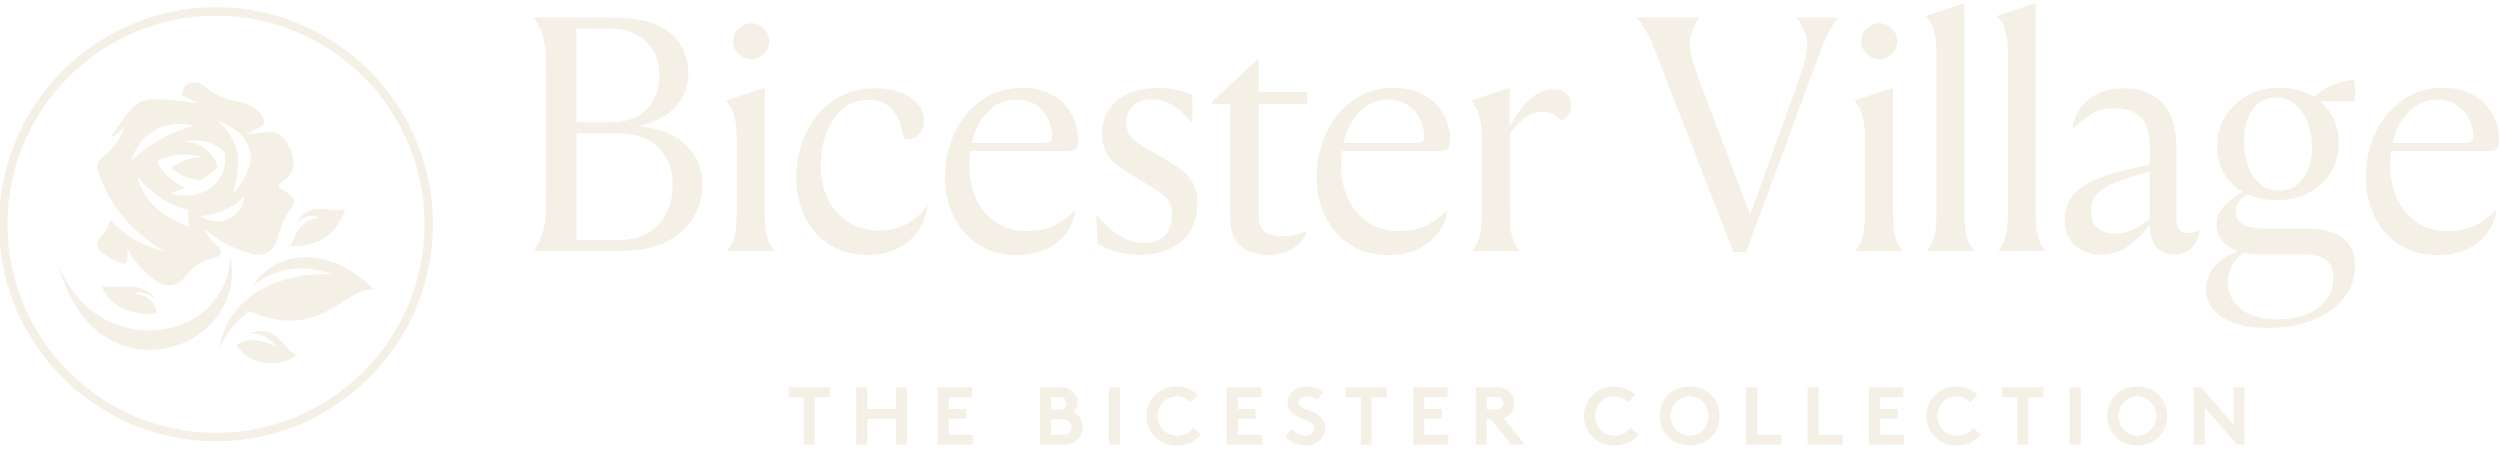
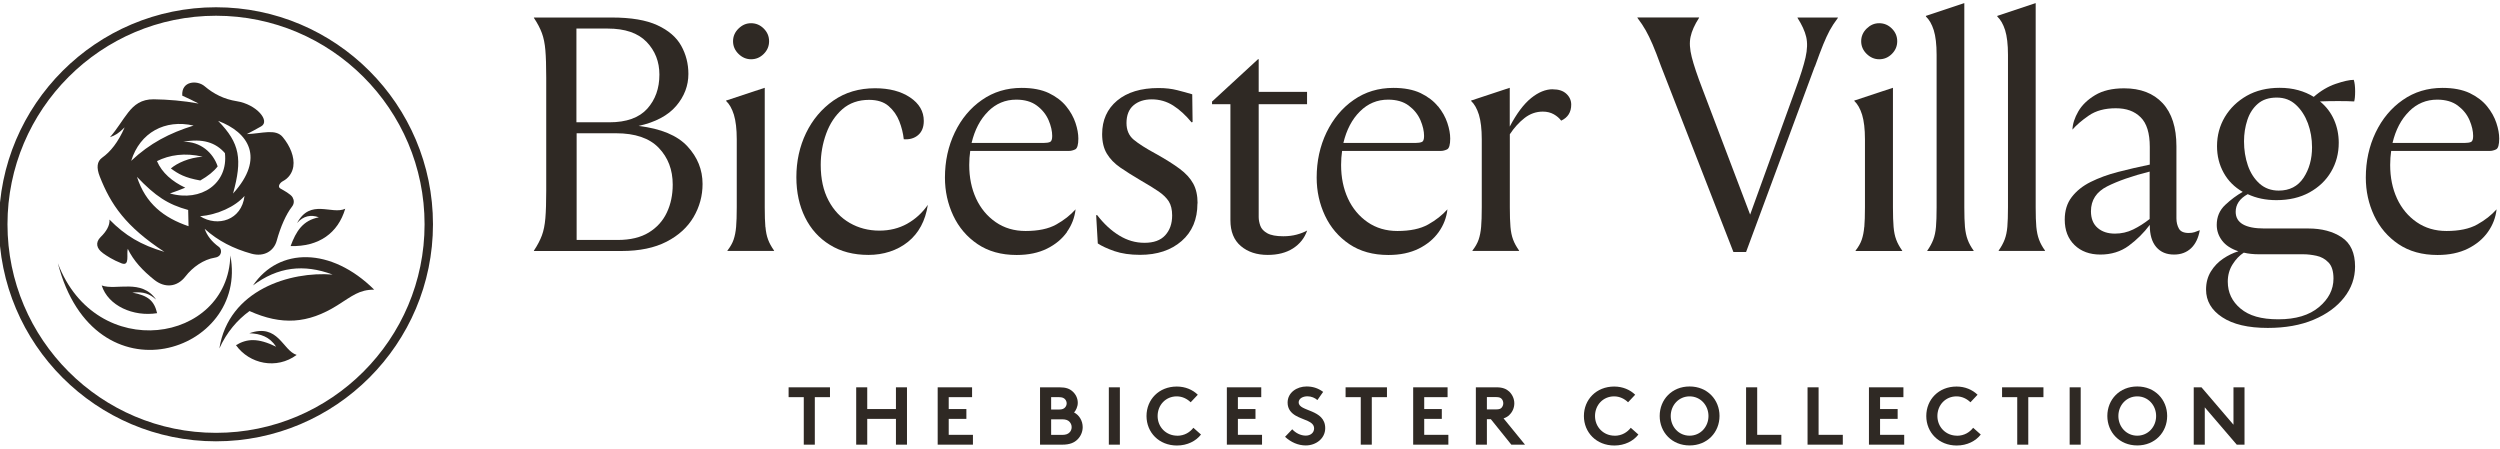
<svg xmlns="http://www.w3.org/2000/svg" class="logo-svg" height="63" id="Layer_1" viewBox="0 0 351 63" width="351">
  <defs>
    <style>
      .cls1 {
-         fill: #f5f0e6;
+         fill: #2f2924;
      }
               @media (max-width: 768px) {
    .logo-svg {
 margin-right: 16px;
        width: 226px; 
      height: 54px;
    }
  }
    </style>
  </defs>
  <path class="cls1" d="M89.67,17.68c2.37-.53,4.13-1.47,5.27-2.81,1.14-1.34,1.71-2.84,1.71-4.49,0-1.44-.34-2.75-1.01-3.96-.67-1.2-1.79-2.16-3.35-2.88-1.56-.72-3.68-1.08-6.37-1.08h-10.96v.05c.5.75.87,1.46,1.12,2.13.25.67.41,1.47.49,2.41.08.94.12,2.22.12,3.84v15.92c0,1.59-.04,2.86-.12,3.82-.08.95-.24,1.76-.49,2.43-.25.67-.62,1.38-1.12,2.13v.05h12.31c2.53,0,4.63-.44,6.32-1.31s2.95-2.03,3.79-3.46c.84-1.44,1.26-2.98,1.26-4.64,0-2-.71-3.76-2.13-5.29-1.42-1.53-3.71-2.48-6.86-2.86ZM80.92,4.01h4.4c2.43,0,4.25.62,5.46,1.87,1.2,1.25,1.8,2.78,1.8,4.59,0,1.94-.57,3.53-1.71,4.8-1.14,1.26-2.91,1.9-5.31,1.9h-4.63V4.01ZM93.63,29.83c-.55,1.17-1.39,2.11-2.53,2.81-1.14.7-2.6,1.05-4.38,1.05h-5.76v-14.98h5.53c2.68,0,4.68.68,5.99,2.04,1.31,1.36,1.97,3.08,1.97,5.17,0,1.44-.27,2.74-.82,3.91Z" />
  <path class="cls1" d="M107.46,31.87c-.06-.69-.09-1.61-.09-2.76V12.34h-.05l-5.38,1.78v.05c.47.44.83,1.08,1.1,1.94.26.86.4,2.01.4,3.44v9.55c0,1.15-.03,2.08-.09,2.76-.06.69-.18,1.28-.35,1.78-.17.5-.46,1.01-.87,1.54v.05h6.55v-.05c-.37-.53-.66-1.04-.84-1.54-.19-.5-.31-1.09-.37-1.78Z" />
  <path class="cls1" d="M105.45,8.32c.69,0,1.28-.25,1.78-.75.5-.5.75-1.09.75-1.78s-.25-1.28-.75-1.78c-.5-.5-1.09-.75-1.78-.75s-1.24.25-1.76.75c-.51.5-.77,1.09-.77,1.78s.26,1.28.77,1.78c.51.5,1.1.75,1.76.75Z" />
  <path class="cls1" d="M127.36,31.42c-1.16.64-2.45.96-3.89.96-1.53,0-2.92-.36-4.17-1.08-1.25-.72-2.24-1.76-2.97-3.14-.73-1.37-1.1-3.04-1.1-5.01,0-1.53.26-3,.77-4.4.51-1.4,1.27-2.54,2.27-3.42,1-.87,2.25-1.31,3.75-1.31,1.16,0,2.07.29,2.74.87.67.58,1.17,1.29,1.5,2.13.33.84.54,1.69.63,2.53.81.06,1.48-.13,2.01-.58.53-.45.8-1.12.8-1.99,0-1.34-.64-2.44-1.92-3.3-1.28-.86-2.92-1.29-4.92-1.29-2.25,0-4.2.58-5.85,1.73-1.65,1.16-2.93,2.68-3.84,4.56-.91,1.89-1.36,3.96-1.36,6.2,0,2.12.41,4,1.22,5.64s1.97,2.93,3.49,3.86c1.51.94,3.32,1.41,5.41,1.41s4.03-.61,5.55-1.83c1.51-1.22,2.44-2.95,2.79-5.2-.78,1.12-1.75,2.01-2.9,2.65Z" />
  <path class="cls1" d="M149.79,32.57c.69-.97,1.09-2.03,1.22-3.18-.72.81-1.62,1.52-2.71,2.13-1.09.61-2.53.91-4.31.91-1.59,0-2.99-.41-4.19-1.24-1.2-.83-2.12-1.94-2.76-3.32-.64-1.39-.96-2.96-.96-4.71,0-.69.05-1.34.14-1.97h13.86c.28,0,.57-.07.87-.21s.45-.65.45-1.52c0-.66-.13-1.39-.4-2.2-.27-.81-.7-1.59-1.31-2.34s-1.42-1.36-2.43-1.85c-1.01-.48-2.29-.73-3.82-.73-2.09,0-3.95.56-5.57,1.69-1.62,1.12-2.9,2.65-3.82,4.57-.92,1.92-1.38,4.03-1.38,6.34,0,1.9.39,3.68,1.17,5.34.78,1.65,1.92,2.99,3.42,4,1.5,1.01,3.32,1.52,5.48,1.52,1.65,0,3.07-.3,4.26-.89,1.19-.59,2.12-1.37,2.81-2.34ZM138.72,15.65c1.11-1.11,2.43-1.66,3.96-1.66,1.19,0,2.15.28,2.9.84.75.56,1.29,1.24,1.64,2.04.34.8.51,1.54.51,2.22,0,.47-.1.75-.3.84-.2.09-.51.14-.91.14h-10.11c.44-1.84,1.21-3.32,2.32-4.42Z" />
  <path class="cls1" d="M168.14,28.54c0-1.09-.2-2.01-.61-2.76-.41-.75-1.04-1.44-1.9-2.08-.86-.64-1.96-1.33-3.3-2.08-1.44-.78-2.49-1.45-3.16-2.01s-1.01-1.34-1.01-2.34c0-1.09.33-1.92.98-2.48.66-.56,1.51-.84,2.58-.84s2.09.29,3,.87c.91.58,1.76,1.37,2.58,2.36l.14-.05-.05-3.89c-.62-.19-1.33-.38-2.11-.58-.78-.2-1.65-.3-2.62-.3-2.47,0-4.4.59-5.81,1.76-1.4,1.17-2.11,2.74-2.11,4.71,0,1.09.22,2.01.66,2.74.44.73,1.06,1.38,1.87,1.94.81.56,1.78,1.17,2.9,1.83,1.03.59,1.87,1.11,2.5,1.54.64.44,1.12.91,1.43,1.4.31.5.47,1.15.47,1.97,0,1.16-.33,2.08-.98,2.79s-1.62,1.05-2.9,1.05-2.43-.34-3.56-1.03-2.15-1.64-3.09-2.86h-.14l.23,3.98c.56.37,1.34.73,2.34,1.08,1,.34,2.2.52,3.6.52,2.4,0,4.35-.65,5.83-1.94,1.48-1.29,2.22-3.05,2.22-5.27Z" />
  <path class="cls1" d="M183.5,32.38c-.41.22-.89.41-1.45.56s-1.19.23-1.87.23c-1,0-1.75-.14-2.25-.42-.5-.28-.83-.63-.98-1.05s-.23-.83-.23-1.24v-15.83h6.79v-1.73h-6.79v-4.59h-.09l-6.46,5.95v.37h2.58v16.29c0,1.59.49,2.8,1.47,3.63.98.83,2.24,1.24,3.77,1.24,1.4,0,2.58-.3,3.54-.91.95-.61,1.62-1.44,1.99-2.5Z" />
  <path class="cls1" d="M201.88,14.92c-.61-.75-1.42-1.36-2.43-1.85-1.02-.48-2.29-.73-3.82-.73-2.09,0-3.95.56-5.57,1.69-1.62,1.12-2.89,2.65-3.82,4.57-.92,1.92-1.38,4.03-1.38,6.34,0,1.9.39,3.68,1.17,5.34.78,1.65,1.92,2.99,3.42,4,1.5,1.01,3.32,1.52,5.48,1.52,1.65,0,3.07-.3,4.26-.89,1.19-.59,2.12-1.37,2.81-2.34.69-.97,1.09-2.03,1.22-3.18-.72.81-1.62,1.52-2.71,2.13-1.09.61-2.53.91-4.31.91-1.59,0-2.99-.41-4.19-1.24s-2.12-1.94-2.76-3.32c-.64-1.39-.96-2.96-.96-4.71,0-.69.05-1.34.14-1.97h13.86c.28,0,.57-.07.87-.21s.45-.65.45-1.52c0-.66-.13-1.39-.4-2.2-.27-.81-.7-1.59-1.31-2.34ZM199.63,19.93c-.2.09-.51.14-.91.14h-10.11c.44-1.84,1.21-3.32,2.32-4.42,1.11-1.11,2.43-1.66,3.96-1.66,1.19,0,2.15.28,2.9.84.75.56,1.29,1.24,1.64,2.04.34.8.51,1.54.51,2.22,0,.47-.1.75-.3.84Z" />
  <path class="cls1" d="M218.01,12.53c-1,0-2.01.41-3.04,1.24-1.03.83-2.03,2.16-3,4v-5.43h-.05l-5.38,1.78v.05c.47.44.83,1.08,1.1,1.94.26.86.4,2.01.4,3.44v9.55c0,1.15-.03,2.08-.09,2.76-.06.69-.18,1.28-.35,1.78-.17.5-.46,1.01-.87,1.54v.05h6.55v-.05c-.37-.53-.66-1.04-.84-1.54-.19-.5-.31-1.09-.37-1.78-.06-.69-.09-1.61-.09-2.76v-10.25c.62-.94,1.32-1.7,2.08-2.29.76-.59,1.62-.89,2.55-.89.59,0,1.11.13,1.55.38.44.25.78.55,1.03.89.94-.44,1.41-1.19,1.41-2.25,0-.59-.23-1.1-.68-1.52-.45-.42-1.08-.63-1.9-.63Z" />
  <path class="cls1" d="M254.81,9.35c.47-1.31.86-2.35,1.17-3.11.31-.76.62-1.42.91-1.97.3-.55.68-1.13,1.15-1.76v-.05h-5.67v.05c.62.97,1.03,1.86,1.22,2.67.19.81.16,1.77-.09,2.88-.25,1.11-.72,2.6-1.41,4.47l-6.37,17.6-6.7-17.65c-.72-1.87-1.22-3.36-1.5-4.47-.28-1.11-.34-2.06-.16-2.86.17-.8.57-1.68,1.19-2.65v-.05h-8.66v.05c.47.62.86,1.21,1.17,1.76.31.55.63,1.2.96,1.97.33.77.73,1.79,1.19,3.07l10.16,26.08h1.78l9.64-26.03Z" />
  <path class="cls1" d="M261.74,31.87c-.06.69-.18,1.28-.35,1.78-.17.5-.46,1.01-.87,1.54v.05h6.55v-.05c-.37-.53-.66-1.04-.84-1.54-.19-.5-.31-1.09-.37-1.78-.06-.69-.09-1.61-.09-2.76V12.34h-.05l-5.38,1.78v.05c.47.44.83,1.08,1.1,1.94.26.86.4,2.01.4,3.44v9.55c0,1.15-.03,2.08-.09,2.76Z" />
  <path class="cls1" d="M263.84,8.32c.69,0,1.28-.25,1.78-.75.5-.5.75-1.09.75-1.78s-.25-1.28-.75-1.78c-.5-.5-1.09-.75-1.78-.75s-1.24.25-1.76.75c-.51.5-.77,1.09-.77,1.78s.26,1.28.77,1.78c.52.5,1.1.75,1.76.75Z" />
  <path class="cls1" d="M271.9,7.71v21.4c0,1.15-.03,2.08-.09,2.76-.06.69-.19,1.28-.38,1.78-.19.5-.47,1.01-.84,1.54v.05h6.51v-.05c-.38-.53-.66-1.04-.84-1.54-.19-.5-.31-1.09-.38-1.78-.06-.69-.09-1.61-.09-2.76V.45h-.05l-5.34,1.78v.09c.47.44.83,1.08,1.1,1.92.26.84.4,2,.4,3.46Z" />
  <path class="cls1" d="M285.9,31.87c-.06-.69-.09-1.61-.09-2.76V.45h-.05l-5.34,1.78v.09c.47.44.83,1.08,1.1,1.92.26.84.4,2,.4,3.46v21.4c0,1.15-.03,2.08-.09,2.76-.06.69-.19,1.28-.38,1.78-.19.5-.47,1.01-.84,1.54v.05h6.51v-.05c-.38-.53-.66-1.04-.84-1.54-.19-.5-.31-1.09-.38-1.78Z" />
  <path class="cls1" d="M308.14,32.59c-.25.08-.53.12-.84.12-.69,0-1.15-.2-1.38-.61-.23-.41-.35-.89-.35-1.45v-10.11c0-2.65-.65-4.67-1.94-6.06-1.3-1.39-3.1-2.08-5.41-2.08-1.65,0-3.01.32-4.07.96-1.06.64-1.85,1.4-2.36,2.29-.51.89-.79,1.74-.82,2.55.53-.62,1.29-1.28,2.29-1.97,1-.69,2.26-1.03,3.79-1.03s2.63.42,3.49,1.26c.86.84,1.29,2.23,1.29,4.17v2.48c-1.53.31-3.01.66-4.45,1.03s-2.71.84-3.84,1.4-2.01,1.27-2.67,2.13c-.66.86-.98,1.91-.98,3.16,0,1.5.46,2.69,1.38,3.58.92.89,2.13,1.33,3.63,1.33s2.86-.41,3.98-1.24c1.12-.83,2.11-1.8,2.95-2.93v.05c0,1.34.3,2.36.91,3.07s1.44,1.05,2.5,1.05c.97,0,1.76-.3,2.39-.89.62-.59,1.03-1.44,1.22-2.53-.22.09-.45.18-.7.26ZM301.81,30.75c-.75.59-1.52,1.08-2.32,1.47-.8.39-1.65.58-2.55.58-1,0-1.81-.26-2.43-.8-.62-.53-.94-1.31-.94-2.34,0-1.56.76-2.72,2.27-3.49,1.51-.76,3.5-1.46,5.97-2.08v6.65Z" />
  <path class="cls1" d="M330.52,14.26c.09-.28.14-.76.14-1.43s-.06-1.21-.19-1.62c-.59,0-1.44.19-2.53.56-1.09.37-2.12.98-3.09,1.83-.66-.41-1.38-.72-2.18-.94-.8-.22-1.66-.33-2.6-.33-1.78,0-3.32.38-4.63,1.12-1.31.75-2.33,1.74-3.07,2.97-.73,1.23-1.1,2.6-1.1,4.1,0,1.37.31,2.62.94,3.75.62,1.12,1.51,2.01,2.67,2.67-.84.47-1.66,1.08-2.46,1.83-.8.75-1.19,1.69-1.19,2.81,0,.81.25,1.54.75,2.2.5.66,1.26,1.16,2.29,1.5-.72.22-1.43.56-2.13,1.03-.7.47-1.28,1.07-1.73,1.8-.45.73-.68,1.58-.68,2.55,0,1.59.76,2.89,2.27,3.88,1.51,1,3.64,1.5,6.39,1.5,2.47,0,4.61-.38,6.44-1.15,1.83-.77,3.25-1.8,4.28-3.11,1.03-1.31,1.54-2.76,1.54-4.36,0-1.9-.62-3.27-1.87-4.1-1.25-.83-2.81-1.24-4.68-1.24h-6.18c-2.68,0-4.03-.78-4.03-2.34,0-1.03.56-1.86,1.69-2.48,1.19.56,2.53.84,4.03.84,1.78,0,3.32-.36,4.63-1.08,1.31-.72,2.33-1.69,3.04-2.9.72-1.22,1.08-2.58,1.08-4.07,0-1.15-.22-2.23-.66-3.23-.44-1-1.09-1.86-1.97-2.58.72-.03,1.57-.05,2.55-.05s1.72.02,2.22.05ZM315.02,35.47c.66.16,1.37.23,2.15.23h6.23c.56,0,1.17.07,1.83.21.66.14,1.22.45,1.69.94.47.48.7,1.24.7,2.27,0,1.53-.68,2.86-2.04,4-1.36,1.14-3.25,1.71-5.69,1.71s-4.11-.5-5.31-1.5c-1.2-1-1.8-2.26-1.8-3.79,0-.91.23-1.72.68-2.43.45-.72.98-1.26,1.57-1.64ZM323.42,24.96c-.8,1.2-1.96,1.8-3.49,1.8-1.06,0-1.96-.33-2.69-.98-.73-.66-1.28-1.51-1.64-2.55-.36-1.05-.54-2.18-.54-3.39,0-1.06.16-2.06.47-3,.31-.94.8-1.69,1.47-2.27.67-.58,1.55-.87,2.65-.87s1.96.34,2.69,1.01c.73.67,1.29,1.54,1.69,2.6.39,1.06.58,2.19.58,3.37,0,1.65-.4,3.08-1.19,4.28Z" />
  <path class="cls1" d="M349.57,21.19c.28,0,.57-.07.87-.21s.45-.65.45-1.52c0-.66-.13-1.39-.4-2.2-.27-.81-.7-1.59-1.31-2.34-.61-.75-1.42-1.36-2.43-1.85-1.02-.48-2.29-.73-3.82-.73-2.09,0-3.95.56-5.57,1.69-1.62,1.12-2.9,2.65-3.82,4.57-.92,1.92-1.38,4.03-1.38,6.34,0,1.9.39,3.68,1.17,5.34.78,1.65,1.92,2.99,3.42,4,1.5,1.01,3.32,1.52,5.48,1.52,1.65,0,3.07-.3,4.26-.89,1.19-.59,2.12-1.37,2.81-2.34.69-.97,1.09-2.03,1.22-3.18-.72.81-1.62,1.52-2.72,2.13-1.09.61-2.53.91-4.31.91-1.59,0-2.99-.41-4.19-1.24s-2.12-1.94-2.76-3.32c-.64-1.39-.96-2.96-.96-4.71,0-.69.05-1.34.14-1.97h13.86ZM338.22,15.65c1.11-1.11,2.43-1.66,3.96-1.66,1.19,0,2.15.28,2.9.84.75.56,1.29,1.24,1.64,2.04.34.8.51,1.54.51,2.22,0,.47-.1.75-.3.84-.2.09-.51.14-.91.14h-10.11c.44-1.84,1.21-3.32,2.32-4.42Z" />
  <polygon class="cls1" points="110.72 55.76 112.85 55.76 112.85 62.43 114.4 62.43 114.4 55.76 116.53 55.76 116.53 54.38 110.72 54.38 110.72 55.76" />
  <polygon class="cls1" points="125.79 57.43 121.76 57.43 121.76 54.38 120.21 54.38 120.21 62.43 121.76 62.43 121.76 58.81 125.79 58.81 125.79 62.43 127.34 62.43 127.34 54.38 125.79 54.38 125.79 57.43" />
  <polygon class="cls1" points="133.2 58.81 135.68 58.81 135.68 57.43 133.2 57.43 133.2 55.76 136.48 55.76 136.48 54.38 131.65 54.38 131.65 62.43 136.6 62.43 136.6 61.05 133.2 61.05 133.2 58.81" />
  <path class="cls1" d="M150.8,57.91c.26-.28.52-.82.52-1.35,0-.66-.3-1.23-.75-1.62-.39-.35-.9-.56-1.81-.56h-2.74v8.05h3.14c1.04,0,1.66-.28,2.11-.72.45-.44.74-1.06.74-1.74,0-.9-.5-1.7-1.21-2.06ZM147.58,55.76h1.09c.48,0,.7.12.86.29.14.15.23.36.23.58s-.09.43-.23.58c-.16.17-.38.29-.86.29h-1.09v-1.73ZM150.17,60.7c-.2.22-.5.36-1.04.36h-1.55v-2.19h1.55c.54,0,.84.14,1.04.36.18.2.29.45.29.74s-.1.54-.29.74Z" />
  <rect class="cls1" height="8.05" width="1.55" x="155.68" y="54.38" />
  <path class="cls1" d="M165.28,61.17c-1.55,0-2.75-1.2-2.75-2.76s1.15-2.76,2.68-2.76c.79,0,1.47.35,1.96.83l1-1.06c-.72-.7-1.75-1.15-2.95-1.15-2.51,0-4.25,1.83-4.25,4.14s1.76,4.14,4.27,4.14c1.47,0,2.67-.63,3.38-1.54l-1.07-.95c-.47.61-1.23,1.12-2.28,1.12Z" />
  <polygon class="cls1" points="173.8 58.81 176.27 58.81 176.27 57.43 173.8 57.43 173.8 55.76 177.08 55.76 177.08 54.38 172.25 54.38 172.25 62.43 177.19 62.43 177.19 61.05 173.8 61.05 173.8 58.81" />
  <path class="cls1" d="M182.33,56.52c0-.62.66-.88,1.24-.88.53,0,1.07.23,1.39.53l.81-1.15c-.76-.56-1.52-.76-2.33-.76-1.33,0-2.66.83-2.66,2.27,0,.91.51,1.46,1.14,1.83,1.08.63,2.58.76,2.58,1.79,0,.59-.48,1.01-1.17,1.01-.74,0-1.44-.38-1.9-.89l-1.01,1.06c.83.76,1.83,1.21,2.91,1.21,1.45,0,2.73-.99,2.73-2.42,0-2.71-3.72-2.31-3.72-3.61Z" />
  <polygon class="cls1" points="188.92 55.76 191.05 55.76 191.05 62.43 192.6 62.43 192.6 55.76 194.73 55.76 194.73 54.38 188.92 54.38 188.92 55.76" />
  <polygon class="cls1" points="199.96 58.81 202.43 58.81 202.43 57.43 199.96 57.43 199.96 55.76 203.24 55.76 203.24 54.38 198.41 54.38 198.41 62.43 203.35 62.43 203.35 61.05 199.96 61.05 199.96 58.81" />
  <path class="cls1" d="M211.9,58.27c.44-.41.71-1,.71-1.64s-.28-1.23-.71-1.65c-.4-.37-.93-.6-1.76-.6h-2.93v8.05h1.55v-3.57h.56l2.87,3.57h1.92l-3.01-3.69c.32-.1.59-.26.81-.47ZM210.83,57.24c-.14.15-.33.24-.78.24h-1.29v-1.73h1.29c.45,0,.64.1.78.25.14.15.23.38.23.62,0,.23-.09.46-.23.61Z" />
  <path class="cls1" d="M226.69,61.17c-1.55,0-2.75-1.2-2.75-2.76s1.15-2.76,2.68-2.76c.79,0,1.47.35,1.96.83l1-1.06c-.72-.7-1.75-1.15-2.95-1.15-2.51,0-4.25,1.83-4.25,4.14s1.76,4.14,4.27,4.14c1.47,0,2.67-.63,3.38-1.54l-1.07-.95c-.47.61-1.23,1.12-2.28,1.12Z" />
  <path class="cls1" d="M237.22,54.26c-2.49,0-4.2,1.85-4.2,4.14s1.71,4.14,4.2,4.14,4.2-1.85,4.2-4.14-1.71-4.14-4.2-4.14ZM237.22,61.17c-1.52,0-2.65-1.24-2.65-2.76s1.13-2.76,2.65-2.76,2.65,1.24,2.65,2.76-1.13,2.76-2.65,2.76Z" />
  <polygon class="cls1" points="246.71 54.38 245.15 54.38 245.15 62.43 250.1 62.43 250.1 61.05 246.71 61.05 246.71 54.38" />
  <polygon class="cls1" points="255.33 54.38 253.78 54.38 253.78 62.43 258.73 62.43 258.73 61.05 255.33 61.05 255.33 54.38" />
  <polygon class="cls1" points="263.96 58.81 266.43 58.81 266.43 57.43 263.96 57.43 263.96 55.76 267.24 55.76 267.24 54.38 262.4 54.38 262.4 62.43 267.35 62.43 267.35 61.05 263.96 61.05 263.96 58.81" />
  <path class="cls1" d="M274.76,61.17c-1.55,0-2.75-1.2-2.75-2.76s1.15-2.76,2.68-2.76c.79,0,1.47.35,1.96.83l1-1.06c-.73-.7-1.75-1.15-2.95-1.15-2.51,0-4.25,1.83-4.25,4.14s1.76,4.14,4.27,4.14c1.47,0,2.67-.63,3.38-1.54l-1.07-.95c-.47.61-1.23,1.12-2.28,1.12Z" />
  <polygon class="cls1" points="281.09 55.76 283.22 55.76 283.22 62.43 284.77 62.43 284.77 55.76 286.9 55.76 286.9 54.38 281.09 54.38 281.09 55.76" />
  <rect class="cls1" height="8.05" width="1.55" x="290.58" y="54.38" />
  <path class="cls1" d="M300.07,54.26c-2.49,0-4.2,1.85-4.2,4.14s1.71,4.14,4.2,4.14,4.2-1.85,4.2-4.14-1.71-4.14-4.2-4.14ZM300.07,61.17c-1.52,0-2.65-1.24-2.65-2.76s1.13-2.76,2.65-2.76,2.65,1.24,2.65,2.76-1.13,2.76-2.65,2.76Z" />
  <polygon class="cls1" points="313.58 59.63 309.09 54.38 308 54.38 308 62.43 309.55 62.43 309.55 57.19 314.04 62.43 315.13 62.43 315.13 54.38 313.58 54.38 313.58 59.63" />
  <path class="cls1" d="M30.33,1.02C13.52,1.02-.15,14.69-.15,31.49s13.67,30.47,30.47,30.47,30.47-13.67,30.47-30.47S47.13,1.02,30.33,1.02ZM30.33,60.77C14.18,60.77,1.05,47.63,1.05,31.49S14.18,2.21,30.33,2.21s29.28,13.13,29.28,29.28-13.13,29.28-29.28,29.28Z" />
  <path class="cls1" d="M14.42,35.52c.57.41,1.43.98,2.64,1.45,1.21.46.67-1.28.88-2.04.8,1.69,2.13,3.09,3.71,4.35,1.47,1.18,3.2,1.06,4.38-.46,1.02-1.32,2.54-2.39,4.15-2.65,1.03-.15,1.01-1.18.56-1.5-1.03-.74-1.7-1.64-2-2.54,1.85,1.68,4.05,2.79,6.57,3.49,1.79.49,3.15-.4,3.54-1.82.54-1.98,1.34-3.75,2.12-4.75.38-.48.33-.94.1-1.36-.24-.42-1.24-.96-1.7-1.22-.46-.26-.05-.83.34-1.03.82-.42,1.33-1.18,1.47-2.05.21-1.35-.47-2.92-1.48-4.14-1-1.22-2.87-.5-5.05-.42.69-.37,1.27-.65,2.02-1.09,1.31-.75-.65-3.09-3.43-3.53-1.76-.28-3.2-.99-4.52-2.11-1.03-.87-3.28-.76-3.13,1.33.81.37,1.52.69,2.3,1.11-2.16-.4-4.34-.57-6.3-.6-1.75-.02-2.76.79-3.59,1.85-.84,1.06-1.56,2.34-2.56,3.47.72-.25,1.2-.52,2.06-1.38-.91,2.1-2.01,3.45-3.16,4.26-.73.53-.82,1.4-.33,2.65,1.54,3.91,3.61,7,9.07,10.57-3.3-.96-5.52-2.3-7.71-4.53.08.8-.45,1.69-1.24,2.45-.79.78-.56,1.62.29,2.23ZM28.09,30.36c2.41-.2,4.94-1.34,6.24-2.85-.4,3.4-3.76,4.41-6.24,2.85ZM32.72,27.17c1.32-4.78.99-7.06-2.1-10.2,4.31,1.61,6.61,5.23,2.1,10.2ZM31.58,21.5c.48,4.24-3.32,6.9-7.72,5.66.79-.27,1.5-.54,2.15-.81-1.83-.86-3.27-2.09-3.97-3.73,1.74-.87,3.93-1.21,6.41-.62-1.92.13-3.58.9-4.46,1.65,1.06.78,1.97,1.31,4.13,1.69,1.08-.62,1.89-1.26,2.44-1.98-.64-1.91-2.4-3.52-4.85-3.45,2.72-.5,4.56.08,5.87,1.59ZM27.18,17.63c-3.37,1.05-6.13,2.47-8.76,4.95,1.24-3.98,4.75-5.87,8.76-4.95ZM19.23,24.83c2.6,2.72,4.34,3.87,7.19,4.65l.05,2.28c-3.47-1.18-6.03-3.17-7.24-6.93Z" />
  <path class="cls1" d="M44.77,30.51c-2.25.43-3.2,1.95-3.97,4.04,3.98.1,6.65-1.82,7.67-5.24-1.89.88-4.9-1.48-6.76,2.01.88-1.03,1.96-1.21,3.06-.81Z" />
  <path class="cls1" d="M21.92,42.06c-2.06-2.98-5.58-1.24-7.64-1.98.9,2.86,4.45,4.42,7.78,3.89-.41-1.72-1.23-2.47-3.48-2.89,1.6-.16,2.41.17,3.34.98Z" />
  <path class="cls1" d="M32.34,35.86c-.3,12.32-18.86,15.24-24.22,1.09,5.12,19.78,26.84,12.55,24.22-1.09Z" />
  <path class="cls1" d="M35,46.79c1.59.05,2.86.5,3.77,1.89-2.58-1.26-4.1-1.14-5.64-.22,1.89,2.65,5.71,3.46,8.52,1.37-1.99-.63-2.56-4.49-6.65-3.04Z" />
  <path class="cls1" d="M35.5,40.09c3.5-2.63,7.15-3.06,11.2-1.54-5.91-.48-14.6,2.12-15.9,10.37,1.05-2.31,2.51-3.99,4.23-5.25,4.5,2.02,8.2,1.79,12.33-.8,2.1-1.32,3.07-2.21,5.18-2.2-6.05-5.99-13.38-5.98-17.03-.58Z" />
</svg>
